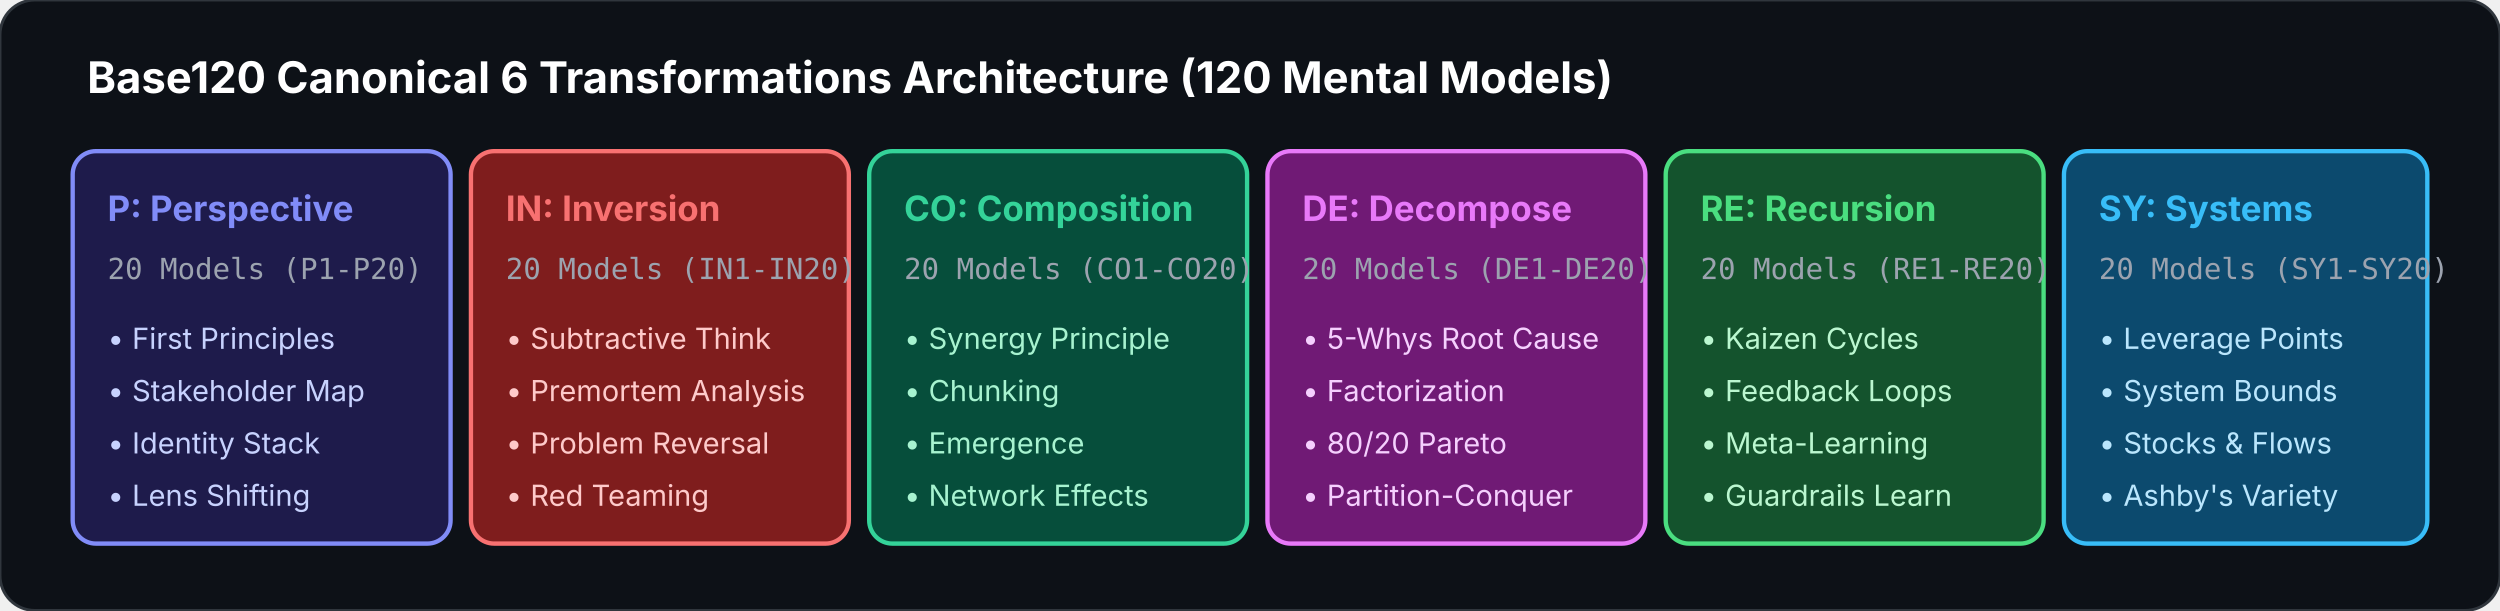
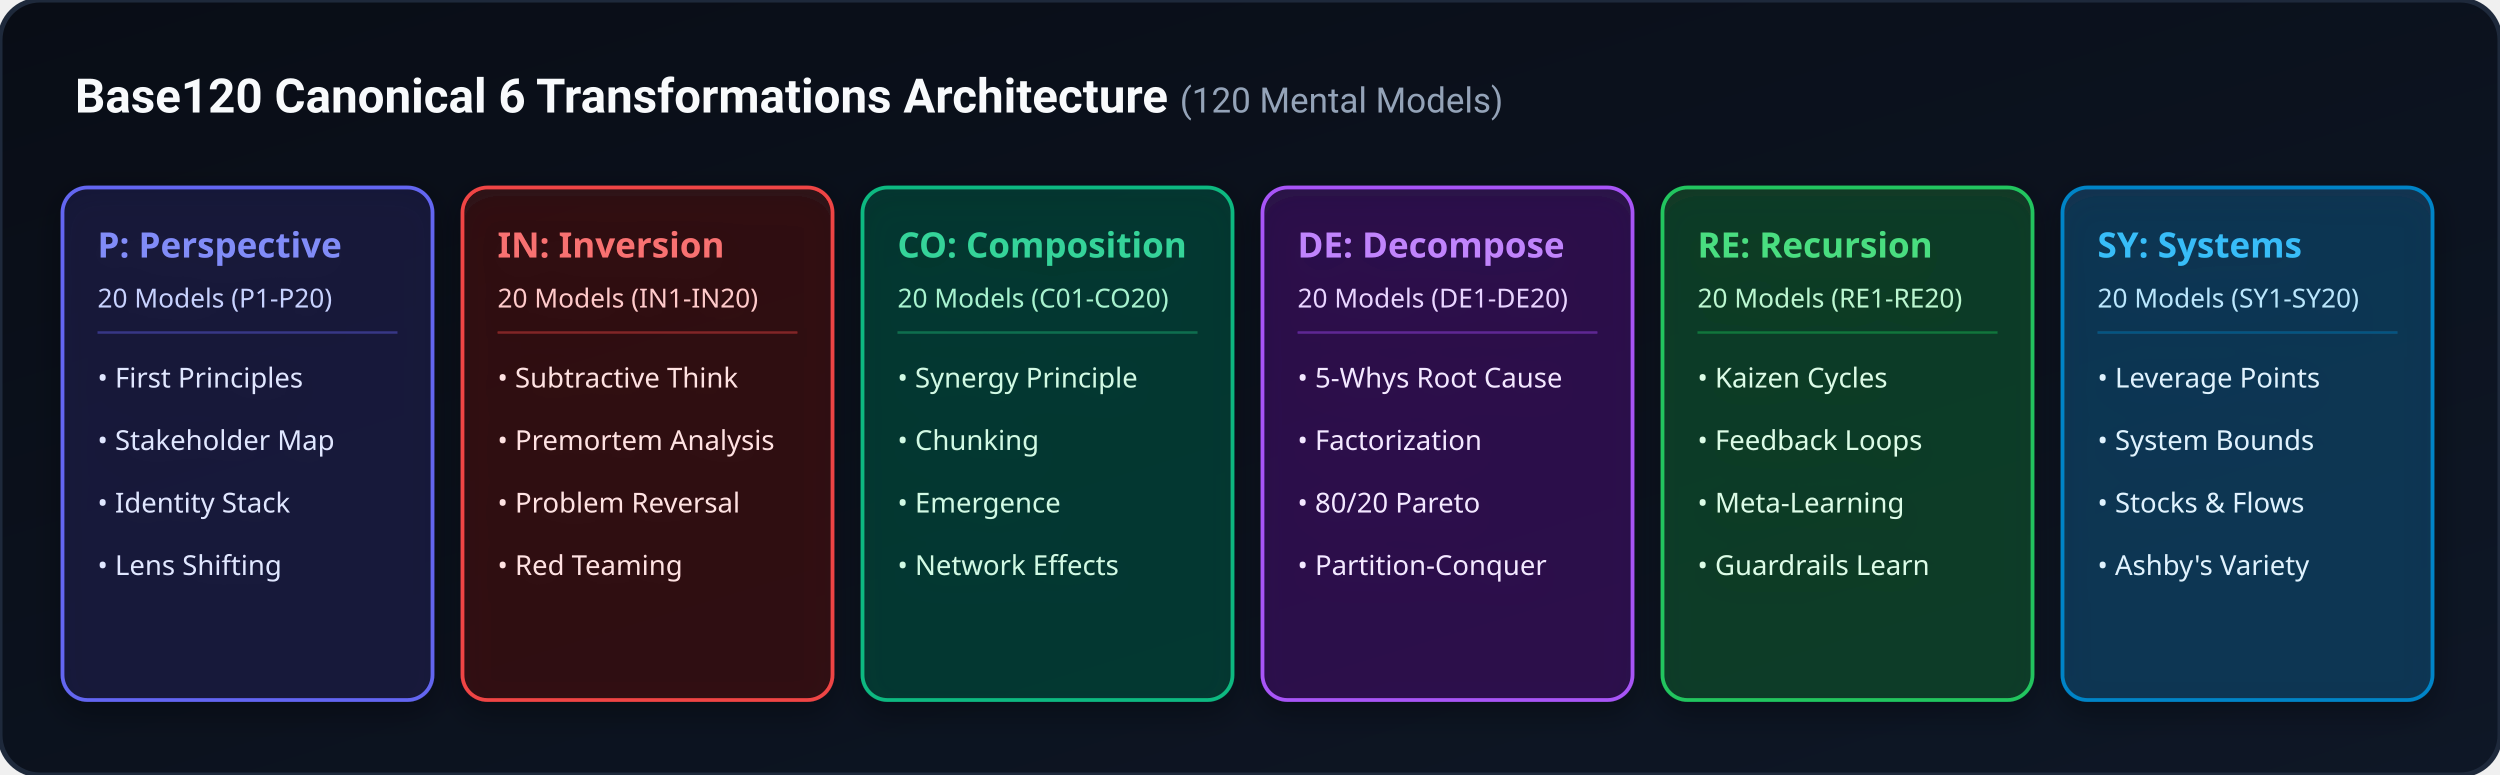
- <svg xmlns="http://www.w3.org/2000/svg" width="860" height="210" viewBox="0 0 860 210" fill="none">
-   <rect width="860" height="210" rx="12" fill="#0D1117" stroke="#30363D" />
-   <text x="30" y="32" fill="#FFFFFF" font-family="-apple-system, sans-serif" font-size="15" font-weight="700">Base120 Canonical 6 Transformations Architecture (120 Mental Models)</text>
-   <g transform="translate(25, 52)">
-     <rect width="130" height="135" rx="8" fill="#1E1B4B" stroke="#818CF8" stroke-width="1.5" />
-     <text x="12" y="24" fill="#818CF8" font-family="-apple-system, sans-serif" font-size="12" font-weight="700">P: Perspective</text>
-     <text x="12" y="44" fill="#9CA3AF" font-family="monospace" font-size="10">20 Models (P1-P20)</text>
-     <text x="12" y="68" fill="#C7D2FE" font-family="-apple-system, sans-serif" font-size="10">• First Principles</text>
-     <text x="12" y="86" fill="#C7D2FE" font-family="-apple-system, sans-serif" font-size="10">• Stakeholder Map</text>
-     <text x="12" y="104" fill="#C7D2FE" font-family="-apple-system, sans-serif" font-size="10">• Identity Stack</text>
-     <text x="12" y="122" fill="#C7D2FE" font-family="-apple-system, sans-serif" font-size="10">• Lens Shifting</text>
+ <svg xmlns="http://www.w3.org/2000/svg" viewBox="0 0 1000 310" width="100%" height="100%">
+   <defs>
+     <linearGradient id="b120-bg" x1="0%" y1="0%" x2="100%" y2="100%">
+       <stop offset="0%" stop-color="#090d16" />
+       <stop offset="100%" stop-color="#0e1726" />
+     </linearGradient>
+     <filter id="card-glow" x="-10%" y="-10%" width="120%" height="120%">
+       <feDropShadow dx="0" dy="4" stdDeviation="6" flood-color="#000000" flood-opacity="0.5" />
+     </filter>
+   </defs>
+   <rect width="1000" height="310" rx="16" fill="url(#b120-bg)" stroke="#1e293b" stroke-width="2" />
+   <text x="30" y="45" font-family="-apple-system, BlinkMacSystemFont, 'Segoe UI', Roboto, sans-serif" font-size="19" font-weight="700" fill="#f8fafc">
+     Base120 Canonical 6 Transformations Architecture <tspan fill="#94a3b8" font-size="14" font-weight="400">(120 Mental Models)</tspan>
+   </text>
+   <g transform="translate(25, 75)" filter="url(#card-glow)">
+     <rect width="148" height="205" rx="10" fill="#1e1b4b" fill-opacity="0.6" stroke="#6366f1" stroke-width="1.5" />
+     <text x="14" y="28" font-family="sans-serif" font-size="14" font-weight="700" fill="#818cf8">P: Perspective</text>
+     <text x="14" y="48" font-family="sans-serif" font-size="10.5" fill="#c7d2fe">20 Models (P1-P20)</text>
+     <line x1="14" y1="58" x2="134" y2="58" stroke="#6366f1" stroke-opacity="0.4" stroke-width="1" />
+     <text x="14" y="80" font-family="sans-serif" font-size="11" fill="#e0e7ff">• First Principles</text>
+     <text x="14" y="105" font-family="sans-serif" font-size="11" fill="#e0e7ff">• Stakeholder Map</text>
+     <text x="14" y="130" font-family="sans-serif" font-size="11" fill="#e0e7ff">• Identity Stack</text>
+     <text x="14" y="155" font-family="sans-serif" font-size="11" fill="#e0e7ff">• Lens Shifting</text>
  </g>
-   <g transform="translate(162, 52)">
-     <rect width="130" height="135" rx="8" fill="#7F1D1D" stroke="#F87171" stroke-width="1.5" />
-     <text x="12" y="24" fill="#F87171" font-family="-apple-system, sans-serif" font-size="12" font-weight="700">IN: Inversion</text>
-     <text x="12" y="44" fill="#9CA3AF" font-family="monospace" font-size="10">20 Models (IN1-IN20)</text>
-     <text x="12" y="68" fill="#FECACA" font-family="-apple-system, sans-serif" font-size="10">• Subtractive Think</text>
-     <text x="12" y="86" fill="#FECACA" font-family="-apple-system, sans-serif" font-size="10">• Premortem Analysis</text>
-     <text x="12" y="104" fill="#FECACA" font-family="-apple-system, sans-serif" font-size="10">• Problem Reversal</text>
-     <text x="12" y="122" fill="#FECACA" font-family="-apple-system, sans-serif" font-size="10">• Red Teaming</text>
+   <g transform="translate(185, 75)" filter="url(#card-glow)">
+     <rect width="148" height="205" rx="10" fill="#450a0a" fill-opacity="0.6" stroke="#ef4444" stroke-width="1.5" />
+     <text x="14" y="28" font-family="sans-serif" font-size="14" font-weight="700" fill="#f87171">IN: Inversion</text>
+     <text x="14" y="48" font-family="sans-serif" font-size="10.5" fill="#fecaca">20 Models (IN1-IN20)</text>
+     <line x1="14" y1="58" x2="134" y2="58" stroke="#ef4444" stroke-opacity="0.4" stroke-width="1" />
+     <text x="14" y="80" font-family="sans-serif" font-size="11" fill="#fee2e2">• Subtractive Think</text>
+     <text x="14" y="105" font-family="sans-serif" font-size="11" fill="#fee2e2">• Premortem Analysis</text>
+     <text x="14" y="130" font-family="sans-serif" font-size="11" fill="#fee2e2">• Problem Reversal</text>
+     <text x="14" y="155" font-family="sans-serif" font-size="11" fill="#fee2e2">• Red Teaming</text>
  </g>
-   <g transform="translate(299, 52)">
-     <rect width="130" height="135" rx="8" fill="#064E3B" stroke="#34D399" stroke-width="1.5" />
-     <text x="12" y="24" fill="#34D399" font-family="-apple-system, sans-serif" font-size="12" font-weight="700">CO: Composition</text>
-     <text x="12" y="44" fill="#9CA3AF" font-family="monospace" font-size="10">20 Models (CO1-CO20)</text>
-     <text x="12" y="68" fill="#A7F3D0" font-family="-apple-system, sans-serif" font-size="10">• Synergy Principle</text>
-     <text x="12" y="86" fill="#A7F3D0" font-family="-apple-system, sans-serif" font-size="10">• Chunking</text>
-     <text x="12" y="104" fill="#A7F3D0" font-family="-apple-system, sans-serif" font-size="10">• Emergence</text>
-     <text x="12" y="122" fill="#A7F3D0" font-family="-apple-system, sans-serif" font-size="10">• Network Effects</text>
+   <g transform="translate(345, 75)" filter="url(#card-glow)">
+     <rect width="148" height="205" rx="10" fill="#064e3b" fill-opacity="0.6" stroke="#10b981" stroke-width="1.5" />
+     <text x="14" y="28" font-family="sans-serif" font-size="14" font-weight="700" fill="#34d399">CO: Composition</text>
+     <text x="14" y="48" font-family="sans-serif" font-size="10.5" fill="#a7f3d0">20 Models (C01-CO20)</text>
+     <line x1="14" y1="58" x2="134" y2="58" stroke="#10b981" stroke-opacity="0.4" stroke-width="1" />
+     <text x="14" y="80" font-family="sans-serif" font-size="11" fill="#d1fae5">• Synergy Principle</text>
+     <text x="14" y="105" font-family="sans-serif" font-size="11" fill="#d1fae5">• Chunking</text>
+     <text x="14" y="130" font-family="sans-serif" font-size="11" fill="#d1fae5">• Emergence</text>
+     <text x="14" y="155" font-family="sans-serif" font-size="11" fill="#d1fae5">• Network Effects</text>
  </g>
-   <g transform="translate(436, 52)">
-     <rect width="130" height="135" rx="8" fill="#701A75" stroke="#E879F9" stroke-width="1.5" />
-     <text x="12" y="24" fill="#E879F9" font-family="-apple-system, sans-serif" font-size="12" font-weight="700">DE: Decompose</text>
-     <text x="12" y="44" fill="#9CA3AF" font-family="monospace" font-size="10">20 Models (DE1-DE20)</text>
-     <text x="12" y="68" fill="#F5D0FE" font-family="-apple-system, sans-serif" font-size="10">• 5-Whys Root Cause</text>
-     <text x="12" y="86" fill="#F5D0FE" font-family="-apple-system, sans-serif" font-size="10">• Factorization</text>
-     <text x="12" y="104" fill="#F5D0FE" font-family="-apple-system, sans-serif" font-size="10">• 80/20 Pareto</text>
-     <text x="12" y="122" fill="#F5D0FE" font-family="-apple-system, sans-serif" font-size="10">• Partition-Conquer</text>
+   <g transform="translate(505, 75)" filter="url(#card-glow)">
+     <rect width="148" height="205" rx="10" fill="#3b0764" fill-opacity="0.6" stroke="#a855f7" stroke-width="1.5" />
+     <text x="14" y="28" font-family="sans-serif" font-size="14" font-weight="700" fill="#c084fc">DE: Decompose</text>
+     <text x="14" y="48" font-family="sans-serif" font-size="10.5" fill="#e9d5ff">20 Models (DE1-DE20)</text>
+     <line x1="14" y1="58" x2="134" y2="58" stroke="#a855f7" stroke-opacity="0.4" stroke-width="1" />
+     <text x="14" y="80" font-family="sans-serif" font-size="11" fill="#f3e8ff">• 5-Whys Root Cause</text>
+     <text x="14" y="105" font-family="sans-serif" font-size="11" fill="#f3e8ff">• Factorization</text>
+     <text x="14" y="130" font-family="sans-serif" font-size="11" fill="#f3e8ff">• 80/20 Pareto</text>
+     <text x="14" y="155" font-family="sans-serif" font-size="11" fill="#f3e8ff">• Partition-Conquer</text>
  </g>
-   <g transform="translate(573, 52)">
-     <rect width="130" height="135" rx="8" fill="#14532D" stroke="#4ADE80" stroke-width="1.5" />
-     <text x="12" y="24" fill="#4ADE80" font-family="-apple-system, sans-serif" font-size="12" font-weight="700">RE: Recursion</text>
-     <text x="12" y="44" fill="#9CA3AF" font-family="monospace" font-size="10">20 Models (RE1-RE20)</text>
-     <text x="12" y="68" fill="#BBF7D0" font-family="-apple-system, sans-serif" font-size="10">• Kaizen Cycles</text>
-     <text x="12" y="86" fill="#BBF7D0" font-family="-apple-system, sans-serif" font-size="10">• Feedback Loops</text>
-     <text x="12" y="104" fill="#BBF7D0" font-family="-apple-system, sans-serif" font-size="10">• Meta-Learning</text>
-     <text x="12" y="122" fill="#BBF7D0" font-family="-apple-system, sans-serif" font-size="10">• Guardrails Learn</text>
+   <g transform="translate(665, 75)" filter="url(#card-glow)">
+     <rect width="148" height="205" rx="10" fill="#14532d" fill-opacity="0.6" stroke="#22c55e" stroke-width="1.5" />
+     <text x="14" y="28" font-family="sans-serif" font-size="14" font-weight="700" fill="#4ade80">RE: Recursion</text>
+     <text x="14" y="48" font-family="sans-serif" font-size="10.5" fill="#bbf7d0">20 Models (RE1-RE20)</text>
+     <line x1="14" y1="58" x2="134" y2="58" stroke="#22c55e" stroke-opacity="0.4" stroke-width="1" />
+     <text x="14" y="80" font-family="sans-serif" font-size="11" fill="#dcfce7">• Kaizen Cycles</text>
+     <text x="14" y="105" font-family="sans-serif" font-size="11" fill="#dcfce7">• Feedback Loops</text>
+     <text x="14" y="130" font-family="sans-serif" font-size="11" fill="#dcfce7">• Meta-Learning</text>
+     <text x="14" y="155" font-family="sans-serif" font-size="11" fill="#dcfce7">• Guardrails Learn</text>
  </g>
-   <g transform="translate(710, 52)">
-     <rect width="125" height="135" rx="8" fill="#0C4A6E" stroke="#38BDF8" stroke-width="1.5" />
-     <text x="12" y="24" fill="#38BDF8" font-family="-apple-system, sans-serif" font-size="12" font-weight="700">SY: Systems</text>
-     <text x="12" y="44" fill="#9CA3AF" font-family="monospace" font-size="10">20 Models (SY1-SY20)</text>
-     <text x="12" y="68" fill="#BAE6FD" font-family="-apple-system, sans-serif" font-size="10">• Leverage Points</text>
-     <text x="12" y="86" fill="#BAE6FD" font-family="-apple-system, sans-serif" font-size="10">• System Bounds</text>
-     <text x="12" y="104" fill="#BAE6FD" font-family="-apple-system, sans-serif" font-size="10">• Stocks &amp; Flows</text>
-     <text x="12" y="122" fill="#BAE6FD" font-family="-apple-system, sans-serif" font-size="10">• Ashby's Variety</text>
+   <g transform="translate(825, 75)" filter="url(#card-glow)">
+     <rect width="148" height="205" rx="10" fill="#0c4a6e" fill-opacity="0.6" stroke="#0284c7" stroke-width="1.5" />
+     <text x="14" y="28" font-family="sans-serif" font-size="14" font-weight="700" fill="#38bdf8">SY: Systems</text>
+     <text x="14" y="48" font-family="sans-serif" font-size="10.5" fill="#bae6fd">20 Models (SY1-SY20)</text>
+     <line x1="14" y1="58" x2="134" y2="58" stroke="#0284c7" stroke-opacity="0.4" stroke-width="1" />
+     <text x="14" y="80" font-family="sans-serif" font-size="11" fill="#e0f2fe">• Leverage Points</text>
+     <text x="14" y="105" font-family="sans-serif" font-size="11" fill="#e0f2fe">• System Bounds</text>
+     <text x="14" y="130" font-family="sans-serif" font-size="11" fill="#e0f2fe">• Stocks &amp; Flows</text>
+     <text x="14" y="155" font-family="sans-serif" font-size="11" fill="#e0f2fe">• Ashby's Variety</text>
  </g>
</svg>
